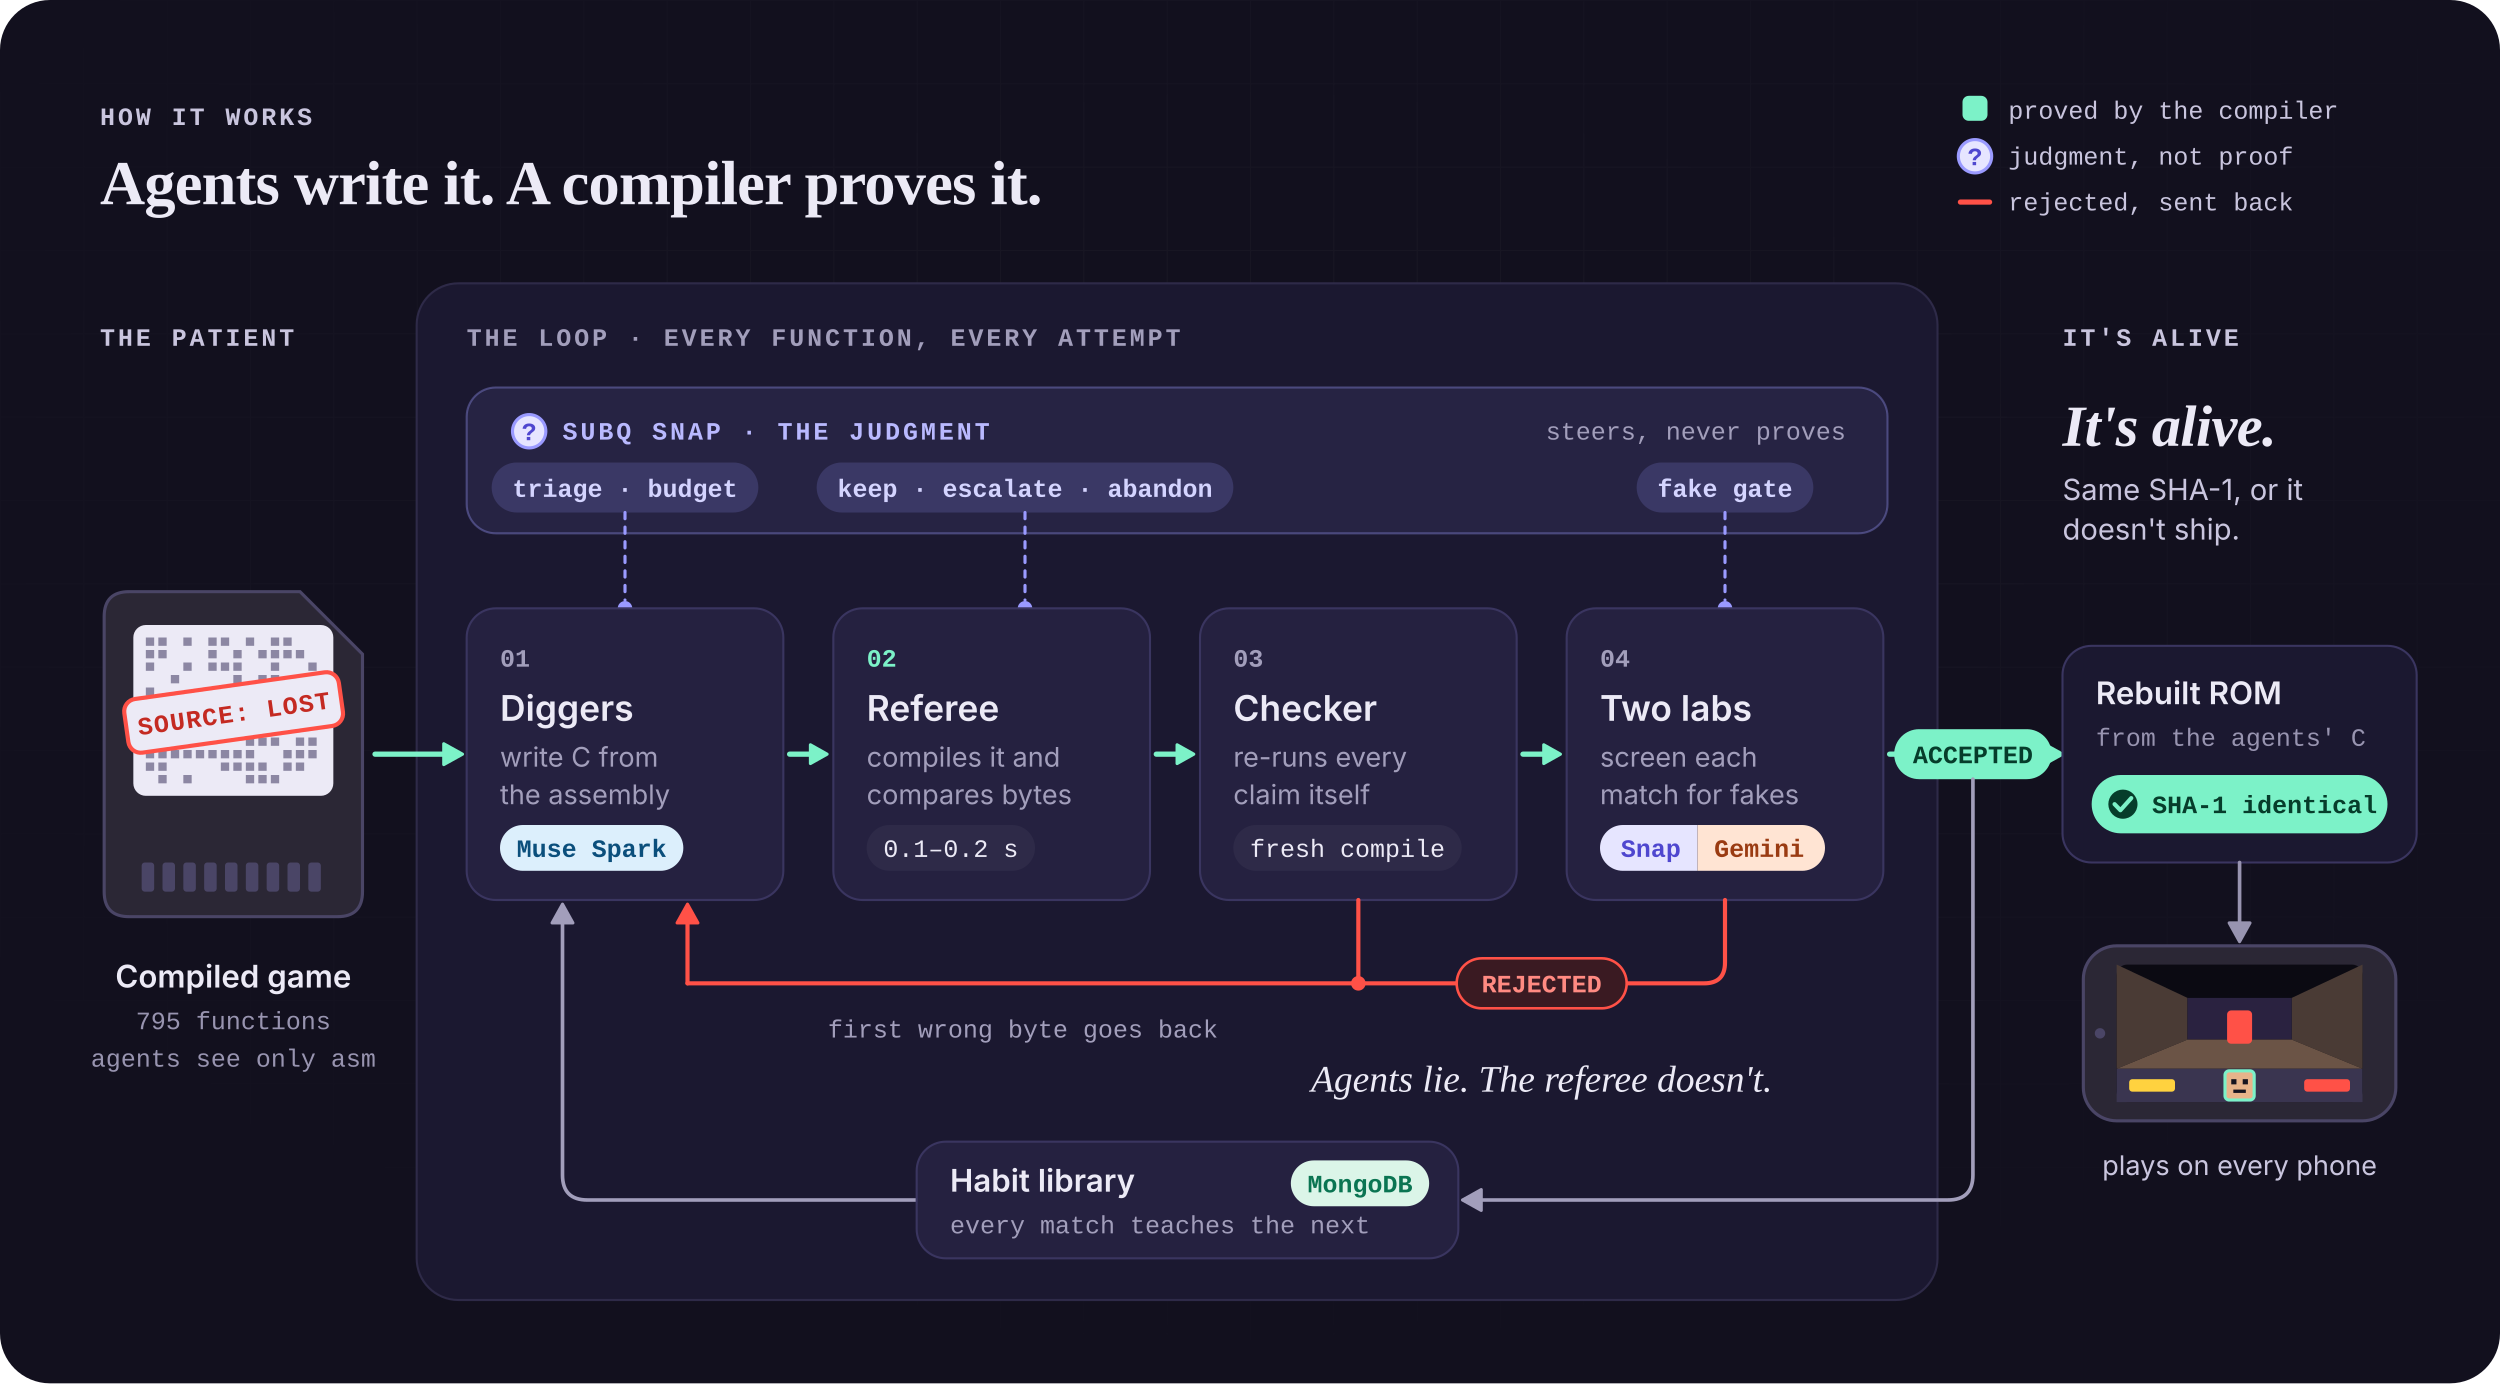
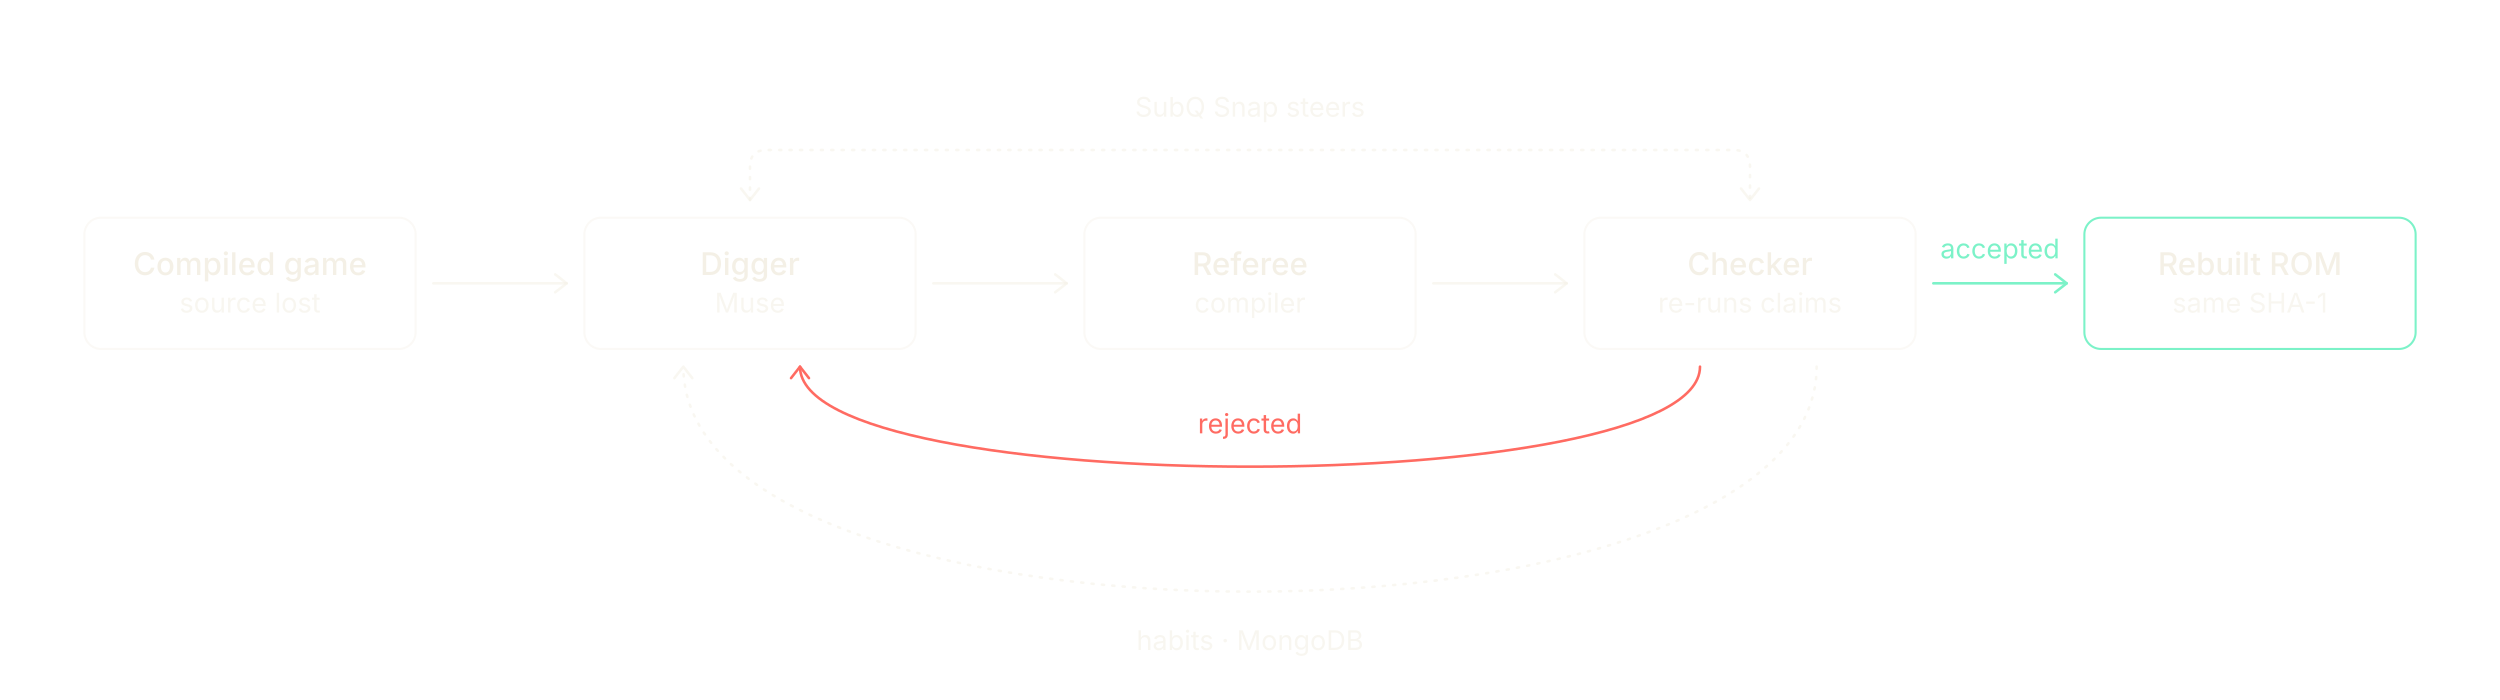
- <svg xmlns="http://www.w3.org/2000/svg" width="1200" height="664" viewBox="0 0 1200 664" role="img" aria-labelledby="t d">
-   <style>.s{font-family:'Inter Tight', Inter, -apple-system, BlinkMacSystemFont, 'Segoe UI', Helvetica, Arial, sans-serif}.m{font-family:'JetBrains Mono', SFMono-Regular, ui-monospace, Menlo, Consolas, 'Liberation Mono', monospace}.f{font-family:Fraunces, Georgia, 'Times New Roman', serif}</style>
-   <defs>
-     <pattern id="g" width="40" height="40" patternUnits="userSpaceOnUse">
-       <path d="M40 0H0V40" fill="none" stroke="#ECEAF6" stroke-opacity="0.04" stroke-width="1" />
-     </pattern>
-     <radialGradient id="f" cx="50%" cy="38%" r="62%">
-       <stop offset="0" stop-color="#fff" stop-opacity="1" />
-       <stop offset="1" stop-color="#fff" stop-opacity="0" />
-     </radialGradient>
-     <mask id="m">
-       <rect width="1200" height="664" fill="url(#f)" />
-     </mask>
-   </defs>
-   <rect x="0" y="0" width="1200" height="664" rx="24" fill="#12101E" />
-   <rect width="1200" height="664" rx="24" fill="url(#g)" mask="url(#m)" />
-   <text x="48" y="60" class="m" font-size="12" font-weight="600" letter-spacing="1.4" fill="#C9C5DE">HOW IT WORKS</text>
-   <text x="48" y="98" class="f" font-size="30" font-weight="600" letter-spacing="-0.4" fill="#ECEAF6">Agents write it. A compiler proves it.</text>
-   <rect x="942" y="46" width="12" height="12" rx="3" fill="#7CF2C8" />
-   <text x="964" y="57" class="m" font-size="12" fill="#C9C5DE">proved by the compiler</text>
-   <circle cx="948" cy="75" r="8" fill="#E6E5FF" stroke="#9A9AFF" stroke-width="1.5" />
-   <text x="948" y="79.3" class="m" font-size="12" font-weight="700" text-anchor="middle" fill="#4F47CF">?</text>
-   <text x="964" y="79" class="m" font-size="12" fill="#C9C5DE">judgment, not proof</text>
-   <path d="M941.0,97.0 L955.0,97.0" fill="none" stroke="#FF5147" stroke-width="2.5" stroke-linecap="round" stroke-linejoin="round" />
-   <text x="964" y="101" class="m" font-size="12" fill="#C9C5DE">rejected, sent back</text>
-   <text x="48" y="166" class="m" font-size="12" font-weight="600" letter-spacing="1.4" fill="#C9C5DE">THE PATIENT</text>
-   <path d="M62,284 H144 L174,314 V428 Q174,440 162,440 H62 Q50,440 50,428 V296 Q50,284 62,284 Z" fill="#2B2735" stroke="#4A4566" stroke-width="1.5" />
-   <rect x="64" y="300" width="96" height="82" rx="6" fill="#ECEAF6" />
-   <rect x="70" y="306" width="4" height="4" fill="#8C87A3" />
-   <rect x="76" y="306" width="4" height="4" fill="#8C87A3" />
-   <rect x="88" y="306" width="4" height="4" fill="#8C87A3" />
-   <rect x="100" y="306" width="4" height="4" fill="#8C87A3" />
-   <rect x="106" y="306" width="4" height="4" fill="#8C87A3" />
-   <rect x="118" y="306" width="4" height="4" fill="#8C87A3" />
-   <rect x="130" y="306" width="4" height="4" fill="#8C87A3" />
-   <rect x="136" y="306" width="4" height="4" fill="#8C87A3" />
-   <rect x="70" y="312" width="4" height="4" fill="#8C87A3" />
-   <rect x="76" y="312" width="4" height="4" fill="#8C87A3" />
-   <rect x="100" y="312" width="4" height="4" fill="#8C87A3" />
-   <rect x="112" y="312" width="4" height="4" fill="#8C87A3" />
-   <rect x="124" y="312" width="4" height="4" fill="#8C87A3" />
-   <rect x="130" y="312" width="4" height="4" fill="#8C87A3" />
-   <rect x="136" y="312" width="4" height="4" fill="#8C87A3" />
-   <rect x="142" y="312" width="4" height="4" fill="#8C87A3" />
-   <rect x="70" y="318" width="4" height="4" fill="#8C87A3" />
-   <rect x="88" y="318" width="4" height="4" fill="#8C87A3" />
-   <rect x="100" y="318" width="4" height="4" fill="#8C87A3" />
-   <rect x="106" y="318" width="4" height="4" fill="#8C87A3" />
-   <rect x="112" y="318" width="4" height="4" fill="#8C87A3" />
-   <rect x="130" y="318" width="4" height="4" fill="#8C87A3" />
-   <rect x="148" y="318" width="4" height="4" fill="#8C87A3" />
-   <rect x="82" y="324" width="4" height="4" fill="#8C87A3" />
-   <rect x="112" y="324" width="4" height="4" fill="#8C87A3" />
-   <rect x="124" y="324" width="4" height="4" fill="#8C87A3" />
-   <rect x="130" y="324" width="4" height="4" fill="#8C87A3" />
-   <rect x="142" y="324" width="4" height="4" fill="#8C87A3" />
-   <rect x="70" y="330" width="4" height="4" fill="#8C87A3" />
-   <rect x="100" y="330" width="4" height="4" fill="#8C87A3" />
-   <rect x="70" y="336" width="4" height="4" fill="#8C87A3" />
-   <rect x="100" y="336" width="4" height="4" fill="#8C87A3" />
-   <rect x="106" y="336" width="4" height="4" fill="#8C87A3" />
-   <rect x="118" y="336" width="4" height="4" fill="#8C87A3" />
-   <rect x="130" y="336" width="4" height="4" fill="#8C87A3" />
-   <rect x="136" y="336" width="4" height="4" fill="#8C87A3" />
-   <rect x="142" y="336" width="4" height="4" fill="#8C87A3" />
-   <rect x="70" y="342" width="4" height="4" fill="#8C87A3" />
-   <rect x="76" y="342" width="4" height="4" fill="#8C87A3" />
-   <rect x="82" y="342" width="4" height="4" fill="#8C87A3" />
-   <rect x="94" y="342" width="4" height="4" fill="#8C87A3" />
-   <rect x="130" y="342" width="4" height="4" fill="#8C87A3" />
-   <rect x="136" y="342" width="4" height="4" fill="#8C87A3" />
-   <rect x="142" y="342" width="4" height="4" fill="#8C87A3" />
-   <rect x="76" y="348" width="4" height="4" fill="#8C87A3" />
-   <rect x="82" y="348" width="4" height="4" fill="#8C87A3" />
-   <rect x="88" y="348" width="4" height="4" fill="#8C87A3" />
-   <rect x="94" y="348" width="4" height="4" fill="#8C87A3" />
-   <rect x="112" y="348" width="4" height="4" fill="#8C87A3" />
-   <rect x="118" y="348" width="4" height="4" fill="#8C87A3" />
-   <rect x="124" y="348" width="4" height="4" fill="#8C87A3" />
-   <rect x="130" y="348" width="4" height="4" fill="#8C87A3" />
-   <rect x="88" y="354" width="4" height="4" fill="#8C87A3" />
-   <rect x="118" y="354" width="4" height="4" fill="#8C87A3" />
-   <rect x="124" y="354" width="4" height="4" fill="#8C87A3" />
-   <rect x="130" y="354" width="4" height="4" fill="#8C87A3" />
-   <rect x="142" y="354" width="4" height="4" fill="#8C87A3" />
-   <rect x="148" y="354" width="4" height="4" fill="#8C87A3" />
-   <rect x="70" y="360" width="4" height="4" fill="#8C87A3" />
-   <rect x="76" y="360" width="4" height="4" fill="#8C87A3" />
-   <rect x="82" y="360" width="4" height="4" fill="#8C87A3" />
-   <rect x="88" y="360" width="4" height="4" fill="#8C87A3" />
-   <rect x="94" y="360" width="4" height="4" fill="#8C87A3" />
-   <rect x="100" y="360" width="4" height="4" fill="#8C87A3" />
-   <rect x="106" y="360" width="4" height="4" fill="#8C87A3" />
-   <rect x="112" y="360" width="4" height="4" fill="#8C87A3" />
-   <rect x="118" y="360" width="4" height="4" fill="#8C87A3" />
-   <rect x="136" y="360" width="4" height="4" fill="#8C87A3" />
-   <rect x="142" y="360" width="4" height="4" fill="#8C87A3" />
-   <rect x="148" y="360" width="4" height="4" fill="#8C87A3" />
-   <rect x="70" y="366" width="4" height="4" fill="#8C87A3" />
-   <rect x="76" y="366" width="4" height="4" fill="#8C87A3" />
-   <rect x="106" y="366" width="4" height="4" fill="#8C87A3" />
-   <rect x="112" y="366" width="4" height="4" fill="#8C87A3" />
-   <rect x="118" y="366" width="4" height="4" fill="#8C87A3" />
-   <rect x="124" y="366" width="4" height="4" fill="#8C87A3" />
-   <rect x="136" y="366" width="4" height="4" fill="#8C87A3" />
-   <rect x="142" y="366" width="4" height="4" fill="#8C87A3" />
-   <rect x="76" y="372" width="4" height="4" fill="#8C87A3" />
-   <rect x="88" y="372" width="4" height="4" fill="#8C87A3" />
-   <rect x="118" y="372" width="4" height="4" fill="#8C87A3" />
-   <rect x="124" y="372" width="4" height="4" fill="#8C87A3" />
-   <rect x="130" y="372" width="4" height="4" fill="#8C87A3" />
-   <rect x="68" y="414" width="6" height="14" rx="1.5" fill="#4A4566" />
-   <rect x="78" y="414" width="6" height="14" rx="1.5" fill="#4A4566" />
-   <rect x="88" y="414" width="6" height="14" rx="1.5" fill="#4A4566" />
-   <rect x="98" y="414" width="6" height="14" rx="1.5" fill="#4A4566" />
-   <rect x="108" y="414" width="6" height="14" rx="1.5" fill="#4A4566" />
-   <rect x="118" y="414" width="6" height="14" rx="1.5" fill="#4A4566" />
-   <rect x="128" y="414" width="6" height="14" rx="1.5" fill="#4A4566" />
-   <rect x="138" y="414" width="6" height="14" rx="1.5" fill="#4A4566" />
-   <rect x="148" y="414" width="6" height="14" rx="1.5" fill="#4A4566" />
-   <g transform="rotate(-8 112 341)">
-     <rect x="60" y="329" width="104" height="26" rx="6" fill="#ECEAF6" stroke="#FF5147" stroke-width="2" />
-     <text x="112" y="346.5" class="m" font-size="12" font-weight="700" text-anchor="middle" letter-spacing="0.6" fill="#C42A22">SOURCE: LOST</text>
-   </g>
-   <text x="112" y="474" class="s" font-size="15" font-weight="600" text-anchor="middle" fill="#ECEAF6">Compiled game</text>
-   <text x="112" y="494" class="m" font-size="12" text-anchor="middle" fill="#9894B0">795 functions</text>
-   <text x="112" y="512" class="m" font-size="12" text-anchor="middle" fill="#9894B0">agents see only asm</text>
-   <rect x="200" y="136" width="730" height="488" rx="20" fill="#1B1830" stroke="#2E2A48" stroke-width="1" />
-   <text x="224" y="166" class="m" font-size="12" font-weight="600" letter-spacing="1.4" fill="#A29EBB">THE LOOP · EVERY FUNCTION, EVERY ATTEMPT</text>
-   <rect x="224" y="186" width="682" height="70" rx="14" fill="#9A9AFF" fill-opacity="0.09" />
-   <rect x="224" y="186" width="682" height="70" rx="14" fill="none" stroke="#9A9AFF" stroke-width="1" stroke-opacity="0.35" />
-   <circle cx="254" cy="207" r="8" fill="#E6E5FF" stroke="#9A9AFF" stroke-width="1.5" />
-   <text x="254" y="211.3" class="m" font-size="12" font-weight="700" text-anchor="middle" fill="#4F47CF">?</text>
-   <text x="270" y="211" class="m" font-size="12" font-weight="600" letter-spacing="1.4" fill="#B9B9FF">SUBQ SNAP · THE JUDGMENT</text>
-   <text x="886" y="211" class="m" font-size="12" text-anchor="end" fill="#A29EBB">steers, never proves</text>
-   <rect x="236" y="222" width="128" height="24" rx="12" fill="#9A9AFF" fill-opacity="0.18" />
-   <text x="300" y="238.5" class="m" font-size="12" font-weight="600" text-anchor="middle" fill="#D4D4FF">triage · budget</text>
-   <rect x="392" y="222" width="200" height="24" rx="12" fill="#9A9AFF" fill-opacity="0.18" />
-   <text x="492" y="238.5" class="m" font-size="12" font-weight="600" text-anchor="middle" fill="#D4D4FF">keep · escalate · abandon</text>
-   <rect x="785.6" y="222" width="84.8" height="24" rx="12" fill="#9A9AFF" fill-opacity="0.18" />
-   <text x="828" y="238.5" class="m" font-size="12" font-weight="600" text-anchor="middle" fill="#D4D4FF">fake gate</text>
-   <path d="M300.0,246.0 L300.0,288.0" fill="none" stroke="#9A9AFF" stroke-width="1.5" stroke-linecap="round" stroke-linejoin="round" stroke-dasharray="3 4" />
-   <circle cx="300.0" cy="292.0" r="3.5" fill="#9A9AFF" />
-   <path d="M492.0,246.0 L492.0,288.0" fill="none" stroke="#9A9AFF" stroke-width="1.5" stroke-linecap="round" stroke-linejoin="round" stroke-dasharray="3 4" />
-   <circle cx="492.0" cy="292.0" r="3.5" fill="#9A9AFF" />
-   <path d="M828.0,246.0 L828.0,288.0" fill="none" stroke="#9A9AFF" stroke-width="1.5" stroke-linecap="round" stroke-linejoin="round" stroke-dasharray="3 4" />
-   <circle cx="828.0" cy="292.0" r="3.5" fill="#9A9AFF" />
-   <rect x="224" y="292" width="152" height="140" rx="14" fill="#252140" stroke="#3A3560" stroke-width="1" />
-   <text x="240" y="320" class="m" font-size="12" font-weight="600" fill="#A29EBB">01</text>
-   <text x="240" y="346" class="s" font-size="17" font-weight="600" fill="#ECEAF6">Diggers</text>
-   <text x="240" y="368" class="s" font-size="13" fill="#A29EBB">write C from</text>
-   <text x="240" y="386" class="s" font-size="13" fill="#A29EBB">the assembly</text>
-   <rect x="240" y="396" width="88" height="22" rx="11" fill="#DCEFFC" />
-   <text x="284" y="411.32" class="m" font-size="12" font-weight="600" text-anchor="middle" fill="#0B4F7C">Muse Spark</text>
-   <rect x="400" y="292" width="152" height="140" rx="14" fill="#252140" stroke="#3A3560" stroke-width="1" />
-   <text x="416" y="320" class="m" font-size="12" font-weight="600" fill="#7CF2C8">02</text>
-   <text x="416" y="346" class="s" font-size="17" font-weight="600" fill="#ECEAF6">Referee</text>
-   <text x="416" y="368" class="s" font-size="13" fill="#A29EBB">compiles it and</text>
-   <text x="416" y="386" class="s" font-size="13" fill="#A29EBB">compares bytes</text>
-   <rect x="416" y="396" width="80.8" height="22" rx="11" fill="#2E2A48" />
-   <text x="456.4" y="411.32" class="m" font-size="12" font-weight="500" text-anchor="middle" fill="#ECEAF6">0.1–0.2 s</text>
-   <rect x="576" y="292" width="152" height="140" rx="14" fill="#252140" stroke="#3A3560" stroke-width="1" />
-   <text x="592" y="320" class="m" font-size="12" font-weight="600" fill="#A29EBB">03</text>
-   <text x="592" y="346" class="s" font-size="17" font-weight="600" fill="#ECEAF6">Checker</text>
-   <text x="592" y="368" class="s" font-size="13" fill="#A29EBB">re-runs every</text>
-   <text x="592" y="386" class="s" font-size="13" fill="#A29EBB">claim itself</text>
-   <rect x="592" y="396" width="109.6" height="22" rx="11" fill="#2E2A48" />
-   <text x="646.8" y="411.32" class="m" font-size="12" font-weight="500" text-anchor="middle" fill="#ECEAF6">fresh compile</text>
-   <rect x="752" y="292" width="152" height="140" rx="14" fill="#252140" stroke="#3A3560" stroke-width="1" />
-   <text x="768" y="320" class="m" font-size="12" font-weight="600" fill="#A29EBB">04</text>
-   <text x="768" y="346" class="s" font-size="17" font-weight="600" fill="#ECEAF6">Two labs</text>
-   <text x="768" y="368" class="s" font-size="13" fill="#A29EBB">screen each</text>
-   <text x="768" y="386" class="s" font-size="13" fill="#A29EBB">match for fakes</text>
-   <path d="M779,396.0 H814.8 V418.0 H779 A11,11 0 0 1 779,396.0 Z" fill="#E6E5FF" />
-   <path d="M814.8,396.0 H865.0 A11,11 0 0 1 865.0,418.0 H814.8 Z" fill="#FFE4D3" />
-   <text x="792.4" y="411.3" class="m" font-size="12" font-weight="600" text-anchor="middle" fill="#4F47CF">Snap</text>
-   <text x="844.4" y="411.3" class="m" font-size="12" font-weight="600" text-anchor="middle" fill="#9A3B12">Gemini</text>
-   <path d="M180.0,362.0 L214.5,362.0" fill="none" stroke="#7CF2C8" stroke-width="2.5" stroke-linecap="round" stroke-linejoin="round" />
-   <path d="M222.0,362.0 L213.0,367.0 L213.0,357.0 Z" fill="#7CF2C8" stroke="#7CF2C8" stroke-width="1.5" stroke-linejoin="round" />
-   <path d="M379.0,362.0 L390.5,362.0" fill="none" stroke="#7CF2C8" stroke-width="2.5" stroke-linecap="round" stroke-linejoin="round" />
-   <path d="M397.0,362.0 L389.0,366.5 L389.0,357.5 Z" fill="#7CF2C8" stroke="#7CF2C8" stroke-width="1.5" stroke-linejoin="round" />
-   <path d="M555.0,362.0 L566.5,362.0" fill="none" stroke="#7CF2C8" stroke-width="2.5" stroke-linecap="round" stroke-linejoin="round" />
-   <path d="M573.0,362.0 L565.0,366.5 L565.0,357.5 Z" fill="#7CF2C8" stroke="#7CF2C8" stroke-width="1.5" stroke-linejoin="round" />
-   <path d="M731.0,362.0 L742.5,362.0" fill="none" stroke="#7CF2C8" stroke-width="2.5" stroke-linecap="round" stroke-linejoin="round" />
-   <path d="M749.0,362.0 L741.0,366.5 L741.0,357.5 Z" fill="#7CF2C8" stroke="#7CF2C8" stroke-width="1.5" stroke-linejoin="round" />
-   <path d="M828.0,432.0 L828.0,462.0 Q828.0,472.0 818.0,472.0 L330.0,472.0" fill="none" stroke="#FF5147" stroke-width="2" stroke-linecap="round" stroke-linejoin="round" />
-   <path d="M652.0,432.0 L652.0,472.0" fill="none" stroke="#FF5147" stroke-width="2" stroke-linecap="round" stroke-linejoin="round" />
-   <path d="M330.0,472.0 L330.0,441.5" fill="none" stroke="#FF5147" stroke-width="2" stroke-linecap="round" stroke-linejoin="round" />
-   <path d="M330.0,434.0 L335.0,443.0 L325.0,443.0 Z" fill="#FF5147" stroke="#FF5147" stroke-width="1.5" stroke-linejoin="round" />
-   <circle cx="652.0" cy="472.0" r="3.5" fill="#FF5147" />
-   <rect x="699.2" y="460" width="81.6" height="24" rx="12" fill="#3A1A22" stroke="#FF5147" stroke-width="1.25" />
-   <text x="740" y="476.32" class="m" font-size="12" font-weight="700" text-anchor="middle" fill="#FF8A82">REJECTED</text>
-   <text x="491" y="498" class="m" font-size="12" text-anchor="middle" fill="#A29EBB">first wrong byte goes back</text>
-   <text x="740" y="524" class="f" font-size="18" font-weight="500" font-style="italic" text-anchor="middle" fill="#ECEAF6">Agents lie. The referee doesn't.</text>
-   <path d="M907.0,362.0 L982.5,362.0" fill="none" stroke="#7CF2C8" stroke-width="2.5" stroke-linecap="round" stroke-linejoin="round" />
-   <path d="M990.0,362.0 L981.0,367.0 L981.0,357.0 Z" fill="#7CF2C8" stroke="#7CF2C8" stroke-width="1.5" stroke-linejoin="round" />
-   <rect x="909.2" y="350" width="75.6" height="24" rx="12" fill="#7CF2C8" />
-   <text x="947" y="366.32" class="m" font-size="12" font-weight="700" text-anchor="middle" fill="#063D2B">ACCEPTED</text>
-   <path d="M947.0,374.0 L947.0,564.0 Q947.0,576.0 935.0,576.0 L709.5,576.0" fill="none" stroke="#A29EBB" stroke-width="1.75" stroke-linecap="round" stroke-linejoin="round" />
-   <path d="M702.0,576.0 L711.0,571.0 L711.0,581.0 Z" fill="#A29EBB" stroke="#A29EBB" stroke-width="1.5" stroke-linejoin="round" />
-   <path d="M440.0,576.0 L282.0,576.0 Q270.0,576.0 270.0,564.0 L270.0,441.5" fill="none" stroke="#A29EBB" stroke-width="1.75" stroke-linecap="round" stroke-linejoin="round" />
-   <path d="M270.0,434.0 L275.0,443.0 L265.0,443.0 Z" fill="#A29EBB" stroke="#A29EBB" stroke-width="1.5" stroke-linejoin="round" />
-   <rect x="440" y="548" width="260" height="56" rx="14" fill="#252140" stroke="#3A3560" stroke-width="1" />
-   <text x="456" y="572" class="s" font-size="15" font-weight="600" fill="#ECEAF6">Habit library</text>
-   <rect x="619.6" y="557" width="66.4" height="22" rx="11" fill="#DBF5E8" />
-   <text x="652.8" y="572.32" class="m" font-size="12" font-weight="600" text-anchor="middle" fill="#0A7552">MongoDB</text>
-   <text x="456" y="592" class="m" font-size="12" fill="#A29EBB">every match teaches the next</text>
-   <text x="990" y="166" class="m" font-size="12" font-weight="600" letter-spacing="1.4" fill="#C9C5DE">IT'S ALIVE</text>
-   <text x="990" y="214" class="f" font-size="28" font-weight="600" font-style="italic" letter-spacing="-0.3" fill="#ECEAF6">It's alive.</text>
-   <text x="990" y="240" class="s" font-size="14" fill="#C9C5DE">Same SHA-1, or it</text>
-   <text x="990" y="259" class="s" font-size="14" fill="#C9C5DE">doesn't ship.</text>
-   <rect x="990" y="310" width="170" height="104" rx="14" fill="#1B1830" stroke="#3A3560" stroke-width="1" />
-   <text x="1006" y="338" class="s" font-size="15" font-weight="600" fill="#ECEAF6">Rebuilt ROM</text>
-   <text x="1006" y="358" class="m" font-size="12" fill="#9894B0">from the agents' C</text>
-   <rect x="1004" y="372" width="142" height="28" rx="14" fill="#7CF2C8" />
-   <circle cx="1019" cy="386" r="7" fill="#063D2B" />
-   <path d="M1015,386 l2.8,2.9 l5.2,-5.8" fill="none" stroke="#7CF2C8" stroke-width="2" stroke-linecap="round" stroke-linejoin="round" />
-   <text x="1033" y="390.3" class="m" font-size="12" font-weight="700" fill="#063D2B">SHA-1 identical</text>
-   <path d="M1075.0,414.0 L1075.0,444.5" fill="none" stroke="#9894B0" stroke-width="1.75" stroke-linecap="round" stroke-linejoin="round" />
-   <path d="M1075.0,452.0 L1070.0,443.0 L1080.0,443.0 Z" fill="#9894B0" stroke="#9894B0" stroke-width="1.5" stroke-linejoin="round" />
-   <rect x="1000" y="454" width="150" height="84" rx="16" fill="#2B2735" stroke="#4A4566" stroke-width="1.5" />
-   <rect x="1016" y="463" width="118" height="66" rx="5" fill="#0B0A12" />
-   <path d="M1016,463 L1050,479 V499 L1016,513 Z" fill="#4A3B35" />
-   <path d="M1134,463 L1100,479 V499 L1134,513 Z" fill="#4A3B35" />
-   <rect x="1050" y="479" width="50" height="20" fill="#2A2240" />
-   <path d="M1016,513 L1050,499 H1100 L1134,513 Z" fill="#6B5446" />
-   <rect x="1069" y="485" width="12" height="16" rx="2" fill="#FF5147" />
-   <rect x="1016" y="513" width="118" height="16" fill="#3A3550" />
-   <rect x="1022" y="518" width="22" height="6" rx="1.5" fill="#FFD23F" />
-   <rect x="1106" y="518" width="22" height="6" rx="1.5" fill="#FF5147" />
-   <rect x="1068" y="514" width="14" height="14" rx="2" fill="#E8B48A" stroke="#7CF2C8" stroke-width="1.5" />
-   <rect x="1071" y="518" width="2.5" height="2.5" fill="#17141F" />
-   <rect x="1076.5" y="518" width="2.5" height="2.5" fill="#17141F" />
-   <rect x="1072" y="523" width="6" height="1.6" fill="#17141F" />
-   <circle cx="1008" cy="496.0" r="2.5" fill="#4A4566" />
-   <text x="1075" y="564" class="s" font-size="13" text-anchor="middle" fill="#C9C5DE">plays on every phone</text>
+ <svg xmlns="http://www.w3.org/2000/svg" width="1200" height="336" viewBox="0 0 1200 336" role="img" aria-labelledby="t d">
+   <style>.s{font-family:Inter, -apple-system, BlinkMacSystemFont, 'Segoe UI', Helvetica, Arial, sans-serif}.m{font-family:'JetBrains Mono', SFMono-Regular, ui-monospace, Menlo, Consolas, monospace}</style>
+   <rect x="40.5" y="104.5" width="159" height="63" rx="8" fill="none" stroke="#F4F0E6" stroke-opacity="0.34" stroke-width="1" />
+   <text x="120" y="132" class="s" font-size="15" font-weight="500" text-anchor="middle" fill="#F4F0E6">Compiled game</text>
+   <text x="120" y="150" class="s" font-size="13" text-anchor="middle" fill="#F4F0E6" fill-opacity="0.6">source lost</text>
+   <rect x="280.5" y="104.5" width="159" height="63" rx="8" fill="none" stroke="#F4F0E6" stroke-opacity="0.34" stroke-width="1" />
+   <text x="360" y="132" class="s" font-size="15" font-weight="500" text-anchor="middle" fill="#F4F0E6">Digger</text>
+   <text x="360" y="150" class="s" font-size="13" text-anchor="middle" fill="#F4F0E6" fill-opacity="0.6">Muse</text>
+   <rect x="520.5" y="104.5" width="159" height="63" rx="8" fill="none" stroke="#F4F0E6" stroke-opacity="0.34" stroke-width="1" />
+   <text x="600" y="132" class="s" font-size="15" font-weight="500" text-anchor="middle" fill="#F4F0E6">Referee</text>
+   <text x="600" y="150" class="s" font-size="13" text-anchor="middle" fill="#F4F0E6" fill-opacity="0.6">compiler</text>
+   <rect x="760.5" y="104.5" width="159" height="63" rx="8" fill="none" stroke="#F4F0E6" stroke-opacity="0.34" stroke-width="1" />
+   <text x="840" y="132" class="s" font-size="15" font-weight="500" text-anchor="middle" fill="#F4F0E6">Checker</text>
+   <text x="840" y="150" class="s" font-size="13" text-anchor="middle" fill="#F4F0E6" fill-opacity="0.6">re-runs claims</text>
+   <rect x="1000.5" y="104.5" width="159" height="63" rx="8" fill="none" stroke="#7CF2C8" stroke-width="1" />
+   <text x="1080" y="132" class="s" font-size="15" font-weight="500" text-anchor="middle" fill="#F4F0E6">Rebuilt ROM</text>
+   <text x="1080" y="150" class="s" font-size="13" text-anchor="middle" fill="#F4F0E6" fill-opacity="0.6">same SHA-1</text>
+   <path d="M208,136 L272,136" fill="none" stroke="#F4F0E6" stroke-width="1.25" stroke-opacity="0.55" stroke-linecap="round" stroke-linejoin="round" />
+   <path d="M266.5,131.7 L272.0,136.0 L266.5,140.3" fill="none" stroke="#F4F0E6" stroke-width="1.25" stroke-opacity="0.55" stroke-linecap="round" stroke-linejoin="round" />
+   <path d="M448,136 L512,136" fill="none" stroke="#F4F0E6" stroke-width="1.25" stroke-opacity="0.55" stroke-linecap="round" stroke-linejoin="round" />
+   <path d="M506.5,131.7 L512.0,136.0 L506.5,140.3" fill="none" stroke="#F4F0E6" stroke-width="1.25" stroke-opacity="0.55" stroke-linecap="round" stroke-linejoin="round" />
+   <path d="M688,136 L752,136" fill="none" stroke="#F4F0E6" stroke-width="1.25" stroke-opacity="0.55" stroke-linecap="round" stroke-linejoin="round" />
+   <path d="M746.5,131.7 L752.0,136.0 L746.5,140.3" fill="none" stroke="#F4F0E6" stroke-width="1.25" stroke-opacity="0.55" stroke-linecap="round" stroke-linejoin="round" />
+   <path d="M928,136 L992,136" fill="none" stroke="#7CF2C8" stroke-width="1.25" stroke-linecap="round" stroke-linejoin="round" />
+   <path d="M986.5,131.7 L992.0,136.0 L986.5,140.3" fill="none" stroke="#7CF2C8" stroke-width="1.25" stroke-linecap="round" stroke-linejoin="round" />
+   <text x="960" y="124" class="s" font-size="13" text-anchor="middle" fill="#7CF2C8">accepted</text>
+   <path d="M360.0,96 V80 Q360.0,72 368.0,72 H832.0 Q840.0,72 840.0,80 V96" fill="none" stroke="#F4F0E6" stroke-width="1.25" stroke-opacity="0.55" stroke-dasharray="1 4" stroke-linecap="round" stroke-linejoin="round" />
+   <path d="M364.3,90.5 L360.0,96.0 L355.7,90.5" fill="none" stroke="#F4F0E6" stroke-width="1.25" stroke-opacity="0.55" stroke-linecap="round" stroke-linejoin="round" />
+   <path d="M844.3,90.5 L840.0,96.0 L835.7,90.5" fill="none" stroke="#F4F0E6" stroke-width="1.25" stroke-opacity="0.55" stroke-linecap="round" stroke-linejoin="round" />
+   <text x="600" y="56" class="s" font-size="13" text-anchor="middle" fill="#F4F0E6" fill-opacity="0.6">SubQ Snap steers</text>
+   <path d="M816.0,176 C816.0,240 384.0,240 384.0,176" fill="none" stroke="#FF6B62" stroke-width="1.25" stroke-linecap="round" stroke-linejoin="round" />
+   <path d="M379.7,181.5 L384.0,176.0 L388.3,181.5" fill="none" stroke="#FF6B62" stroke-width="1.25" stroke-linecap="round" stroke-linejoin="round" />
+   <text x="600" y="208" class="s" font-size="13" text-anchor="middle" fill="#FF6B62">rejected</text>
+   <path d="M872.0,176 C872.0,320 328.0,320 328.0,176" fill="none" stroke="#F4F0E6" stroke-width="1.25" stroke-opacity="0.55" stroke-dasharray="1 4" stroke-linecap="round" stroke-linejoin="round" />
+   <path d="M323.7,181.5 L328.0,176.0 L332.3,181.5" fill="none" stroke="#F4F0E6" stroke-width="1.25" stroke-opacity="0.55" stroke-linecap="round" stroke-linejoin="round" />
+   <text x="600" y="312" class="s" font-size="13" text-anchor="middle" fill="#F4F0E6" fill-opacity="0.6">habits · MongoDB</text>
</svg>
